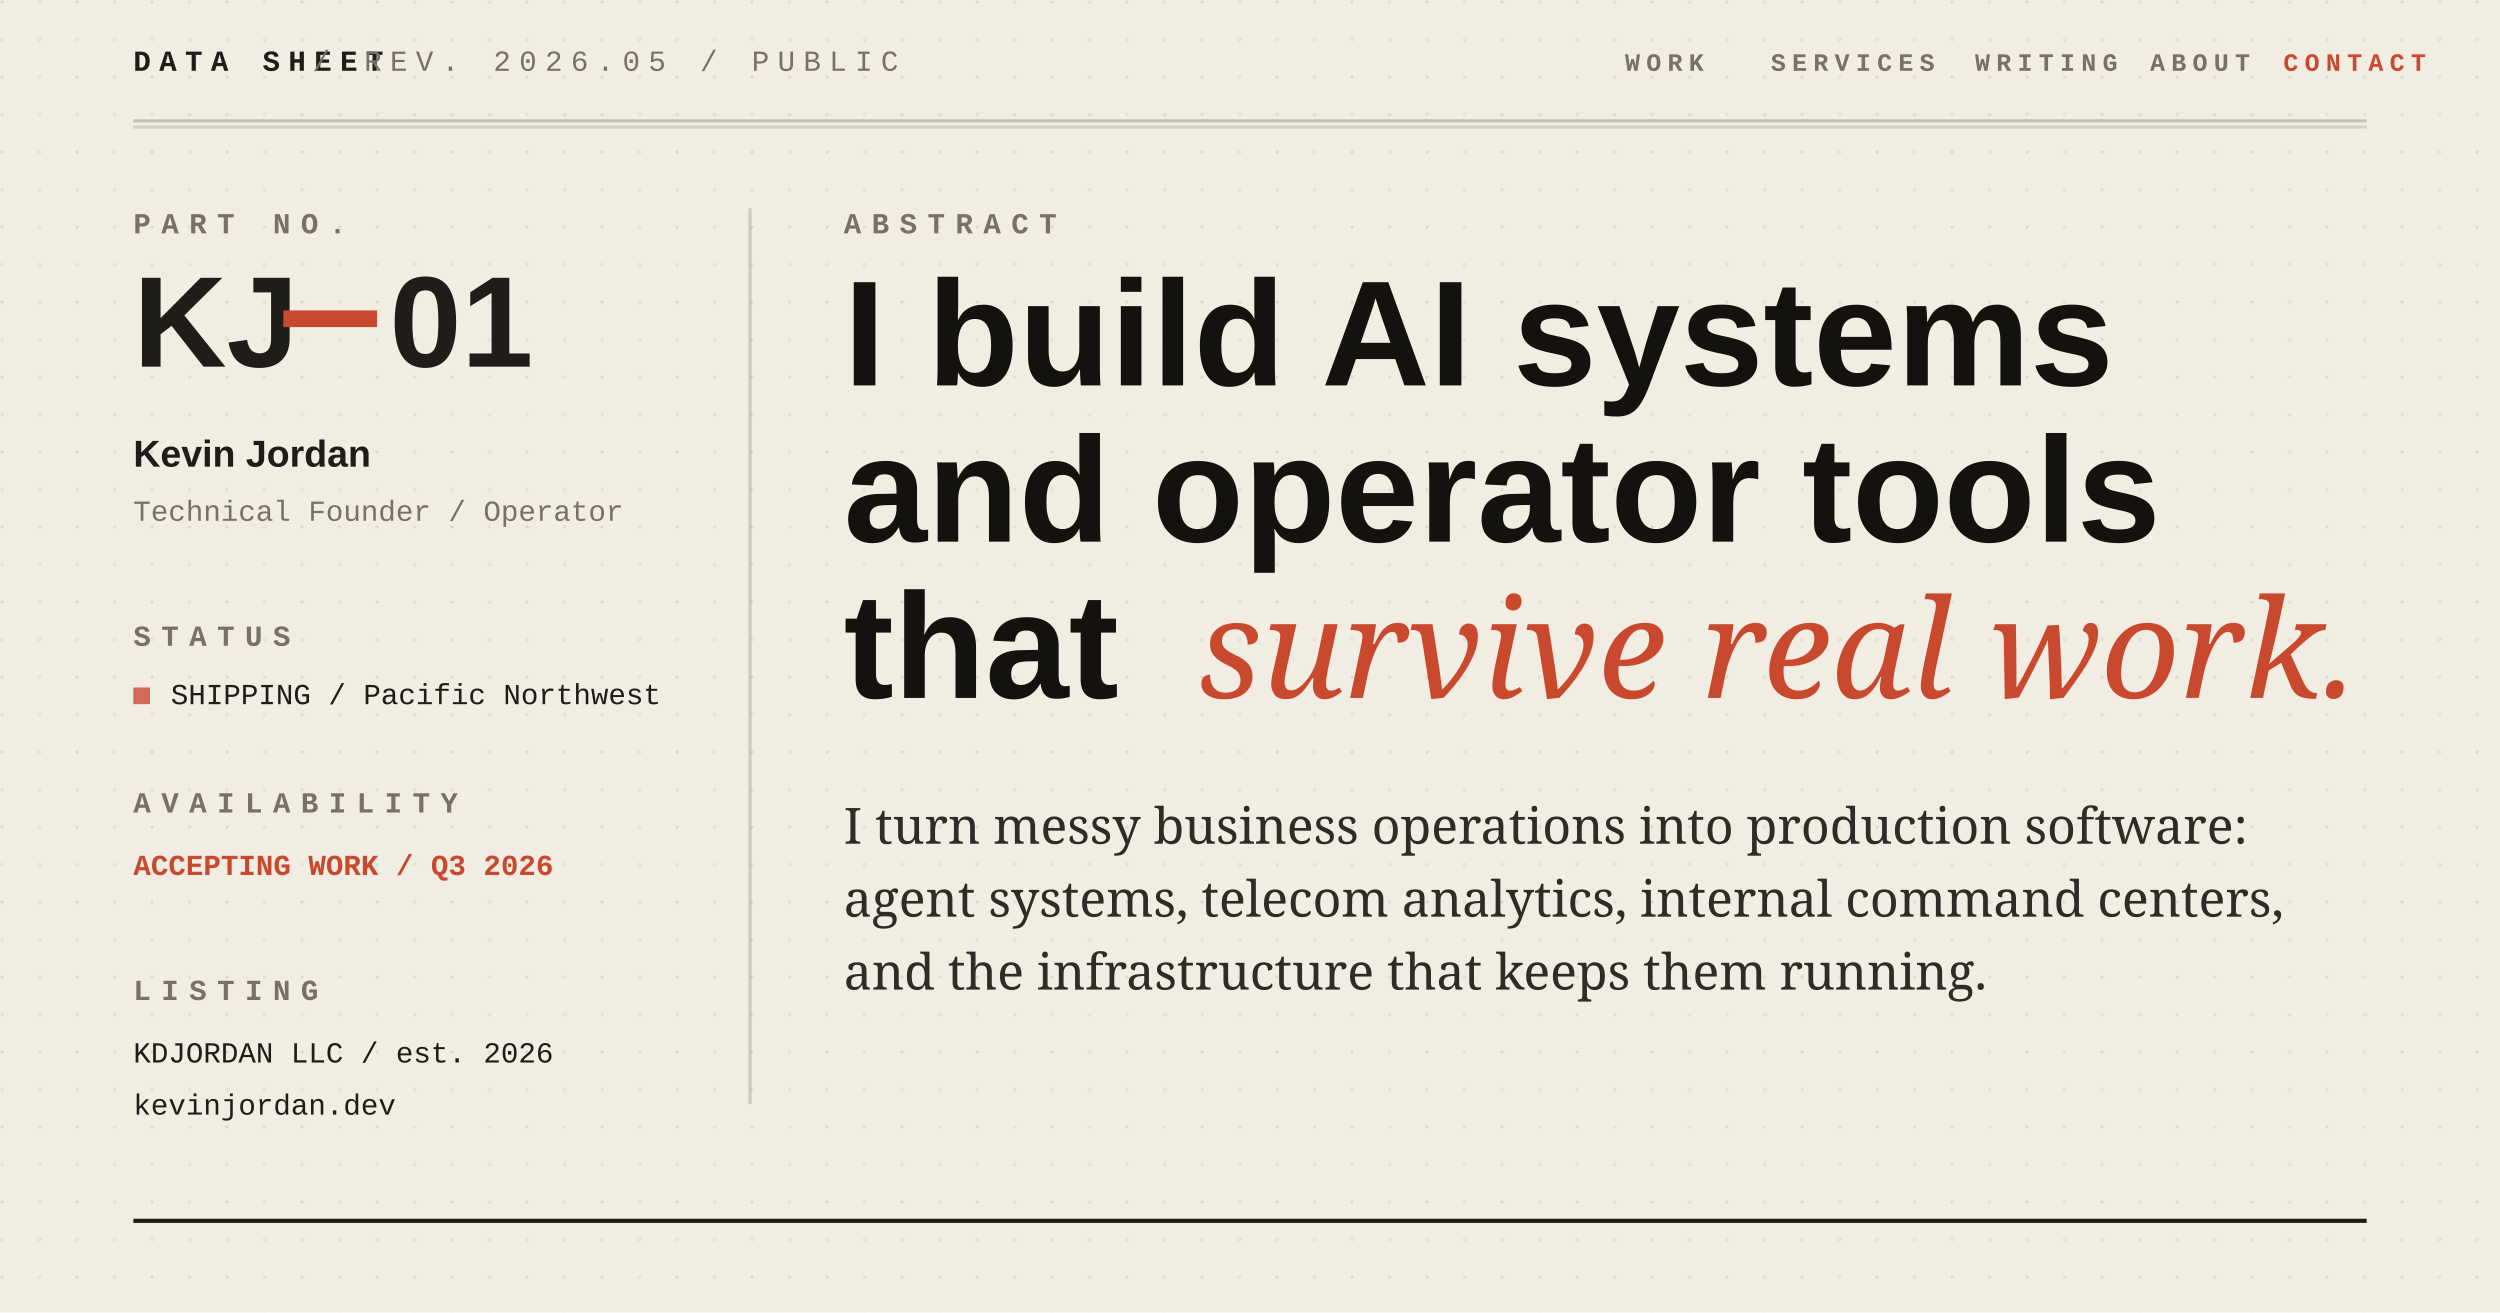
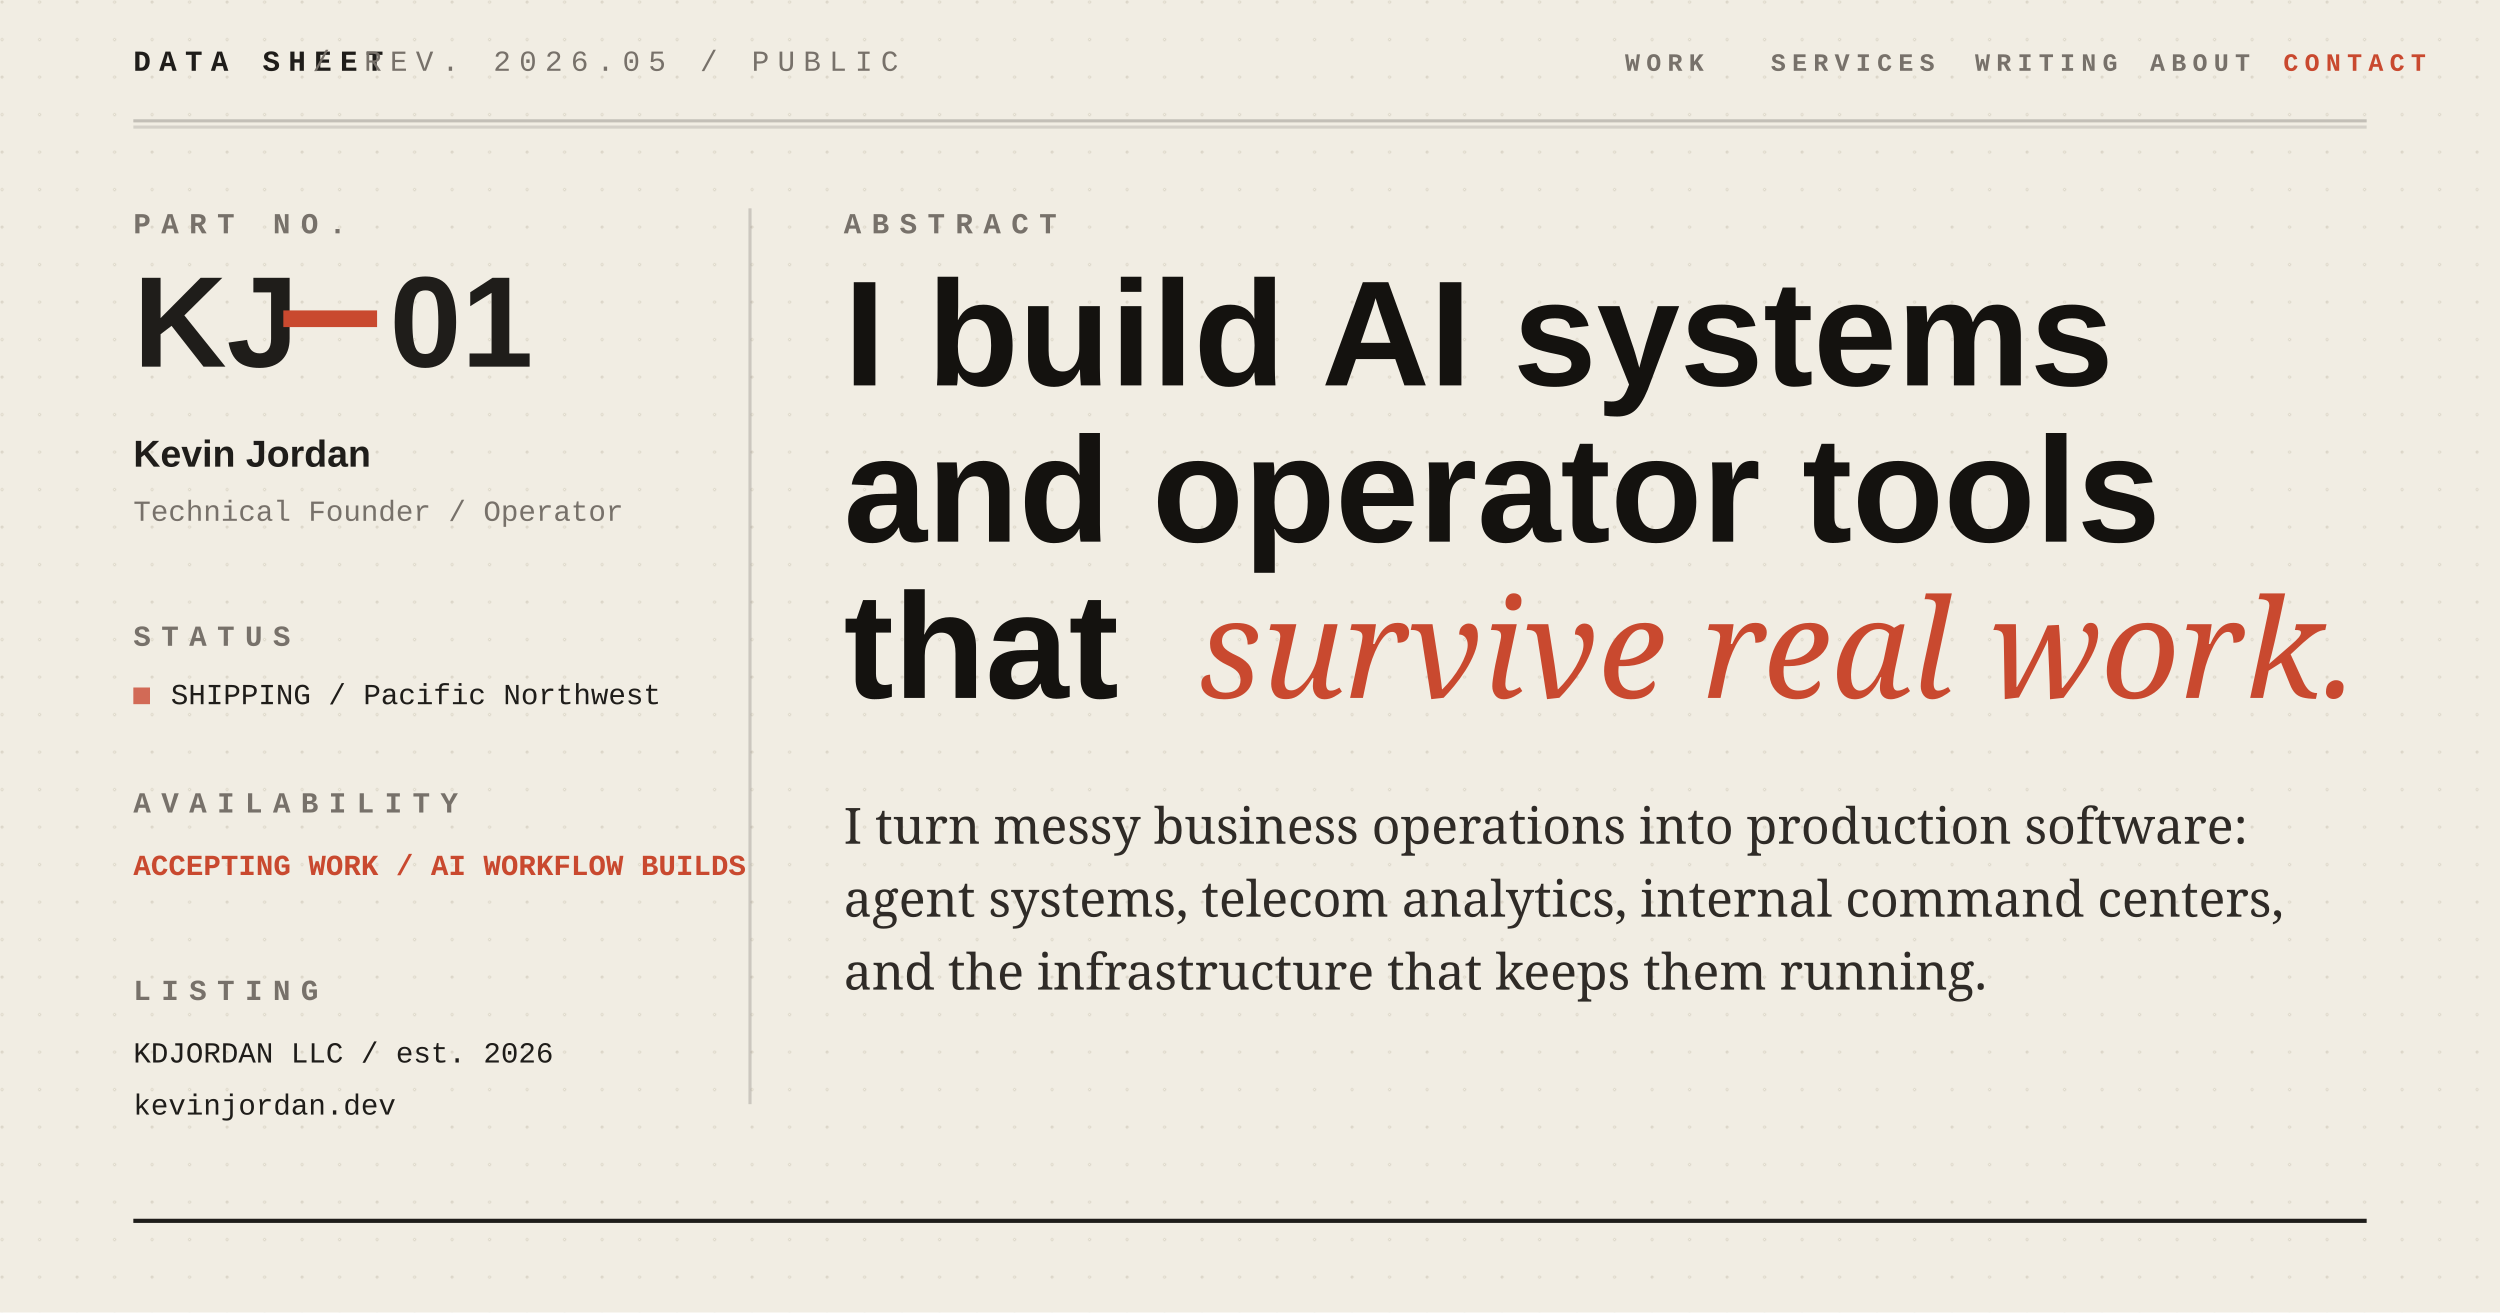
<svg xmlns="http://www.w3.org/2000/svg" width="1200" height="630" viewBox="0 0 1200 630">
  <defs>
    <pattern id="dots" width="18" height="18" patternUnits="userSpaceOnUse">
      <circle cx="1" cy="1" r="0.75" fill="#d6d0c2" />
    </pattern>
  </defs>
  <rect width="1200" height="630" fill="#f1ede3" />
  <rect width="1200" height="630" fill="url(#dots)" opacity="0.78" />
  <line x1="64" y1="58" x2="1136" y2="58" stroke="#1f1d1a" stroke-width="1.5" opacity="0.22" />
  <line x1="64" y1="61" x2="1136" y2="61" stroke="#1f1d1a" stroke-width="1.5" opacity="0.14" />
  <line x1="64" y1="586" x2="1136" y2="586" stroke="#1f1d1a" stroke-width="2" />
  <line x1="360" y1="100" x2="360" y2="530" stroke="#1f1d1a" stroke-width="1.5" opacity="0.18" />
  <g font-family="Courier New, monospace" font-weight="700" letter-spacing="4" fill="#1f1d1a">
    <text x="64" y="34" font-size="14">DATA SHEET</text>
    <text x="150" y="34" font-size="14" fill="#77716a" font-weight="400">/ REV. 2026.05 / PUBLIC</text>
    <text x="780" y="34" font-size="12" fill="#77716a" letter-spacing="3">WORK</text>
    <text x="850" y="34" font-size="12" fill="#77716a" letter-spacing="3">SERVICES</text>
    <text x="948" y="34" font-size="12" fill="#77716a" letter-spacing="3">WRITING</text>
    <text x="1032" y="34" font-size="12" fill="#77716a" letter-spacing="3">ABOUT</text>
    <text x="1096" y="34" font-size="12" fill="#c9492f" letter-spacing="3">CONTACT</text>
  </g>
  <g font-family="Courier New, monospace" fill="#1f1d1a">
    <text x="64" y="112" font-size="14" font-weight="700" letter-spacing="5" fill="#77716a">PART NO.</text>
    <text x="64" y="176" font-size="62" font-family="Arial Narrow, Arial, sans-serif" font-weight="900">KJ</text>
    <rect x="136" y="149" width="45" height="8" fill="#c9492f" />
    <text x="187" y="176" font-size="62" font-family="Arial Narrow, Arial, sans-serif" font-weight="900">01</text>
    <text x="64" y="224" font-size="18" font-family="Arial Narrow, Arial, sans-serif" font-weight="800">Kevin Jordan</text>
    <text x="64" y="250" font-size="14" fill="#77716a">Technical Founder / Operator</text>
    <text x="64" y="310" font-size="14" font-weight="700" letter-spacing="5" fill="#77716a">STATUS</text>
    <rect x="64" y="330" width="8" height="8" fill="#d26a56" />
    <text x="82" y="338" font-size="14">SHIPPING / Pacific Northwest</text>
    <text x="64" y="390" font-size="14" font-weight="700" letter-spacing="5" fill="#77716a">AVAILABILITY</text>
-     <text x="64" y="420" font-size="14" fill="#c9492f" font-weight="700">ACCEPTING WORK / Q3 2026</text>
+     <text x="64" y="420" font-size="14" fill="#c9492f" font-weight="700">ACCEPTING WORK / AI WORKFLOW BUILDS</text>
    <text x="64" y="480" font-size="14" font-weight="700" letter-spacing="5" fill="#77716a">LISTING</text>
    <text x="64" y="510" font-size="14">KDJORDAN LLC / est. 2026</text>
    <text x="64" y="535" font-size="14">kevinjordan.dev</text>
  </g>
  <g transform="translate(405 0)">
    <text x="0" y="112" font-family="Courier New, monospace" font-size="14" font-weight="700" letter-spacing="5" fill="#77716a">ABSTRACT</text>
    <text x="0" y="185" font-family="Arial Narrow, Arial, sans-serif" font-size="72" font-weight="900" fill="#14120f">I build AI systems</text>
    <text x="0" y="260" font-family="Arial Narrow, Arial, sans-serif" font-size="72" font-weight="900" fill="#14120f">and operator tools</text>
    <text x="0" y="335" font-family="Arial Narrow, Arial, sans-serif" font-size="72" font-weight="900" fill="#14120f">that</text>
    <text x="170" y="335" font-family="Georgia, serif" font-size="66" font-style="italic" fill="#c9492f">survive real work.</text>
    <text x="0" y="405" font-family="Georgia, serif" font-size="24" fill="#2f2b27">I turn messy business operations into production software:</text>
    <text x="0" y="440" font-family="Georgia, serif" font-size="24" fill="#2f2b27">agent systems, telecom analytics, internal command centers,</text>
    <text x="0" y="475" font-family="Georgia, serif" font-size="24" fill="#2f2b27">and the infrastructure that keeps them running.</text>
  </g>
</svg>
